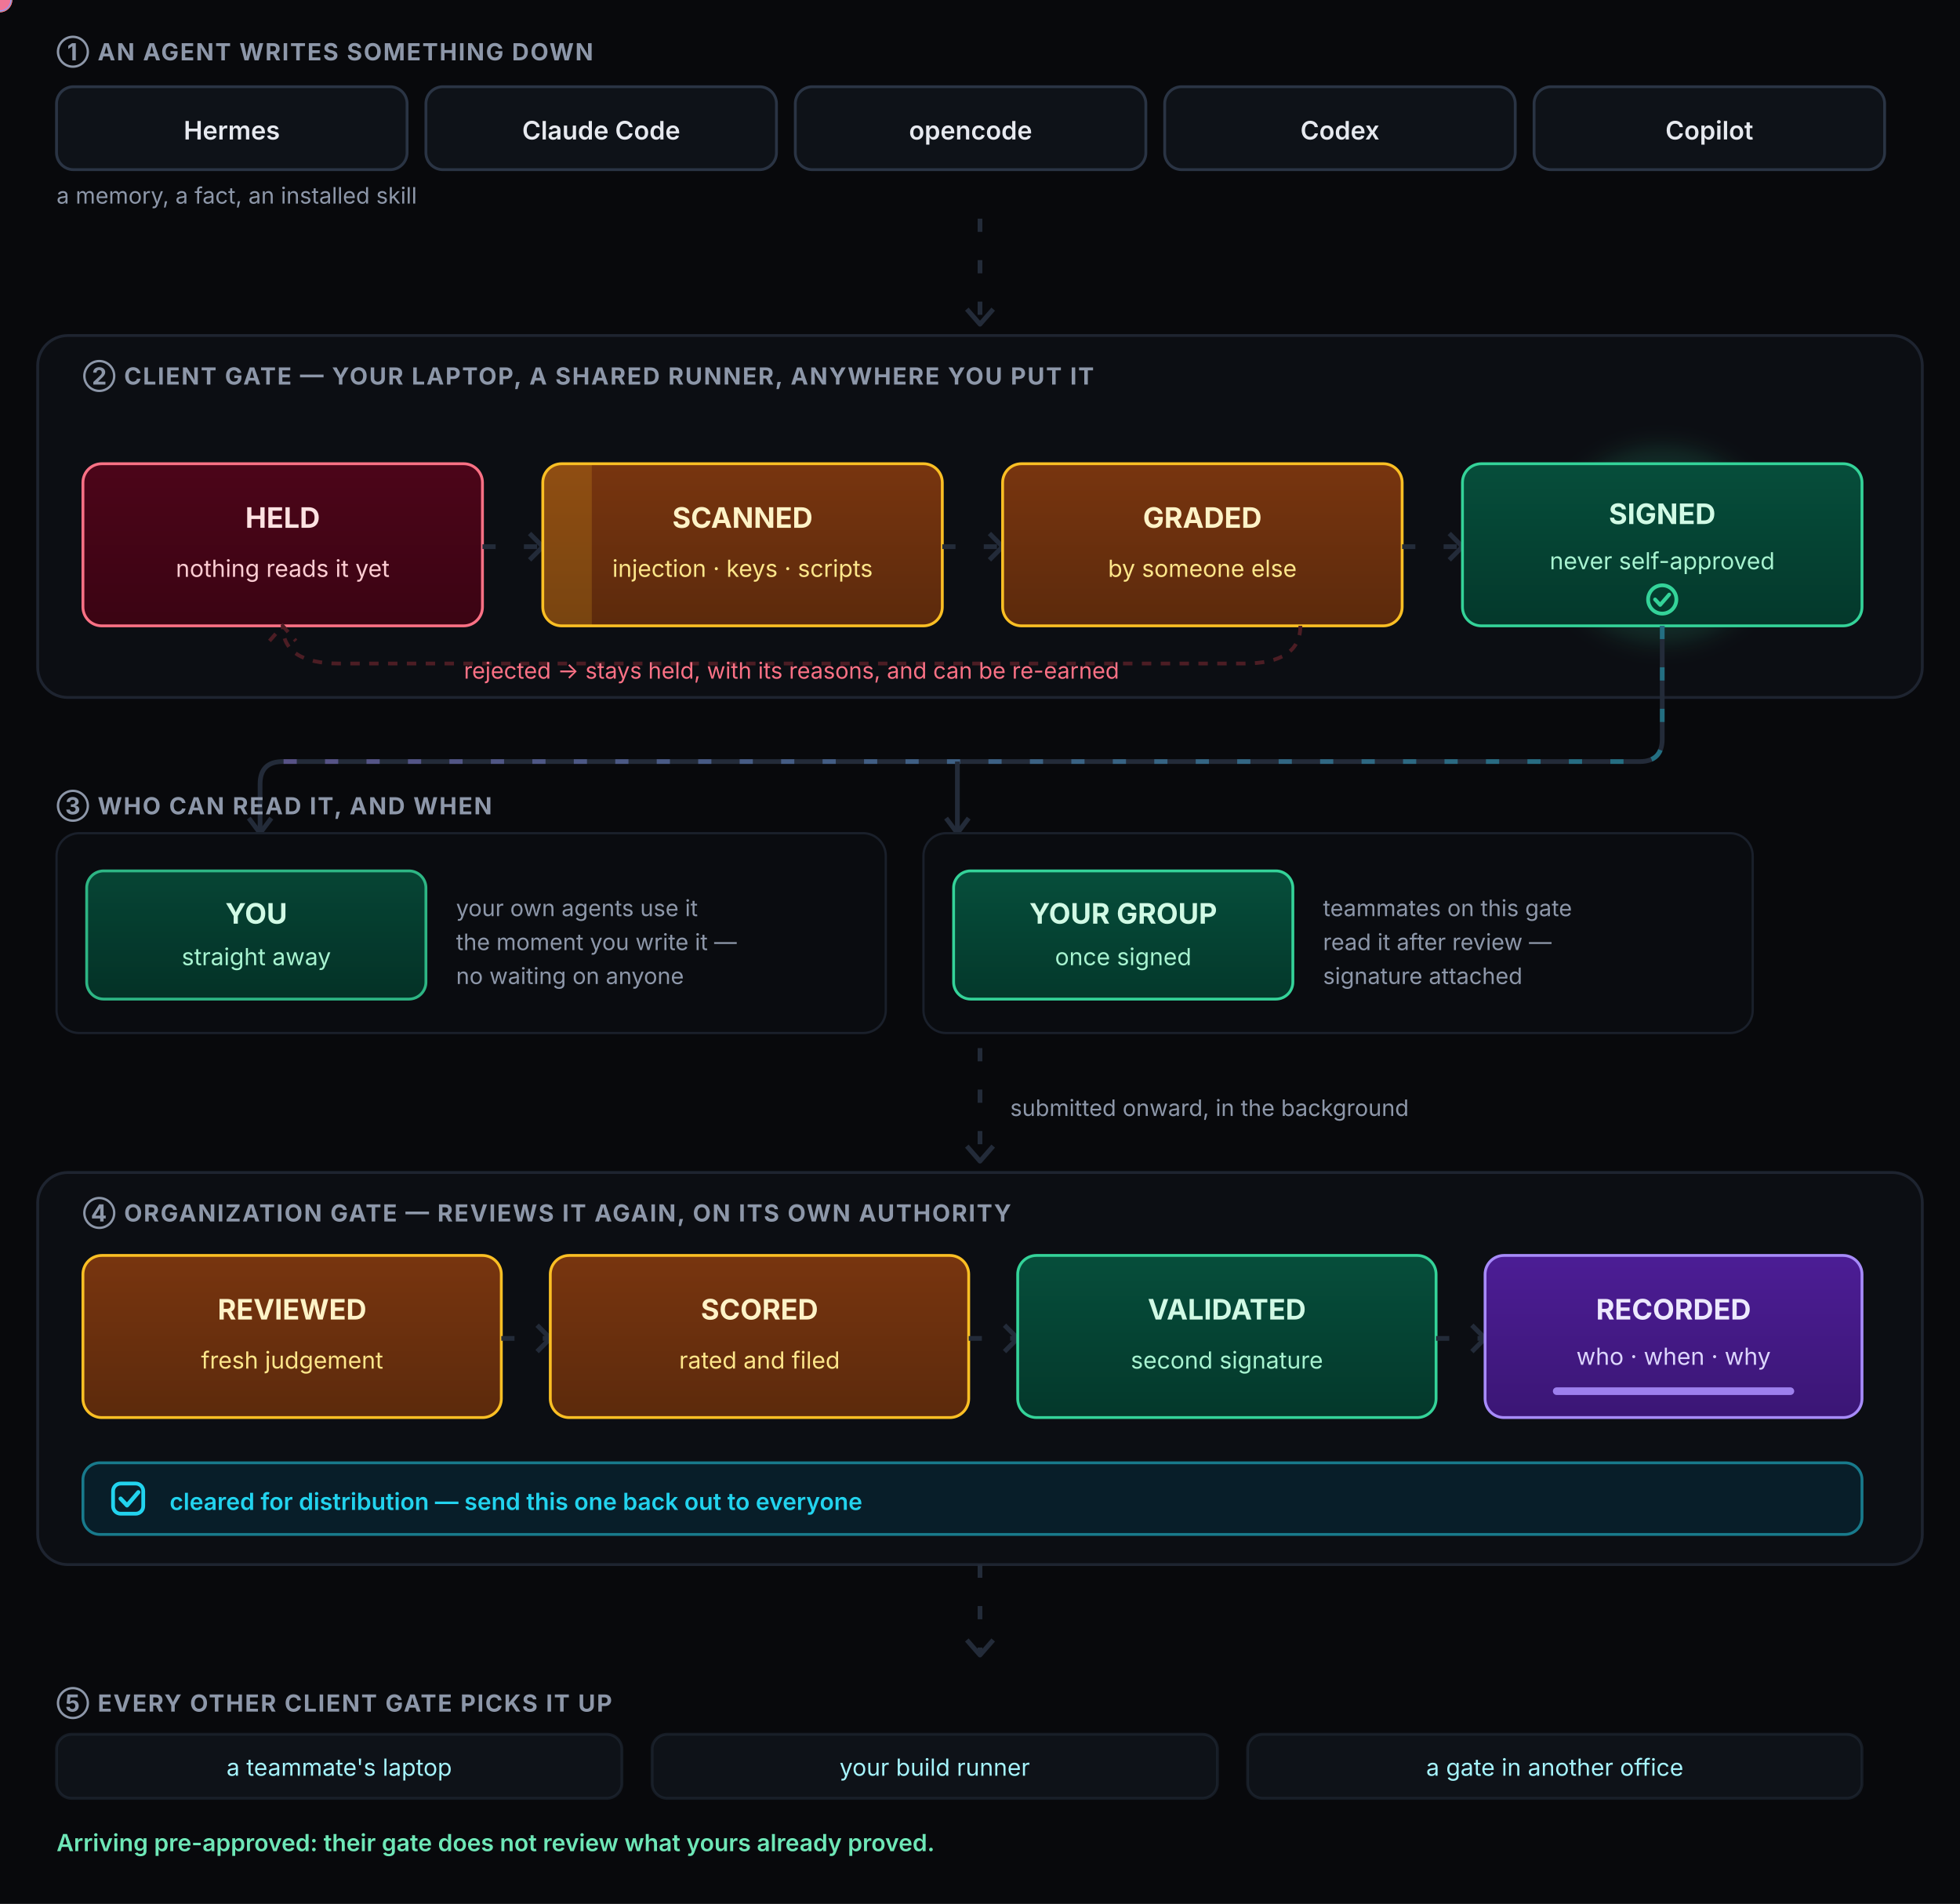
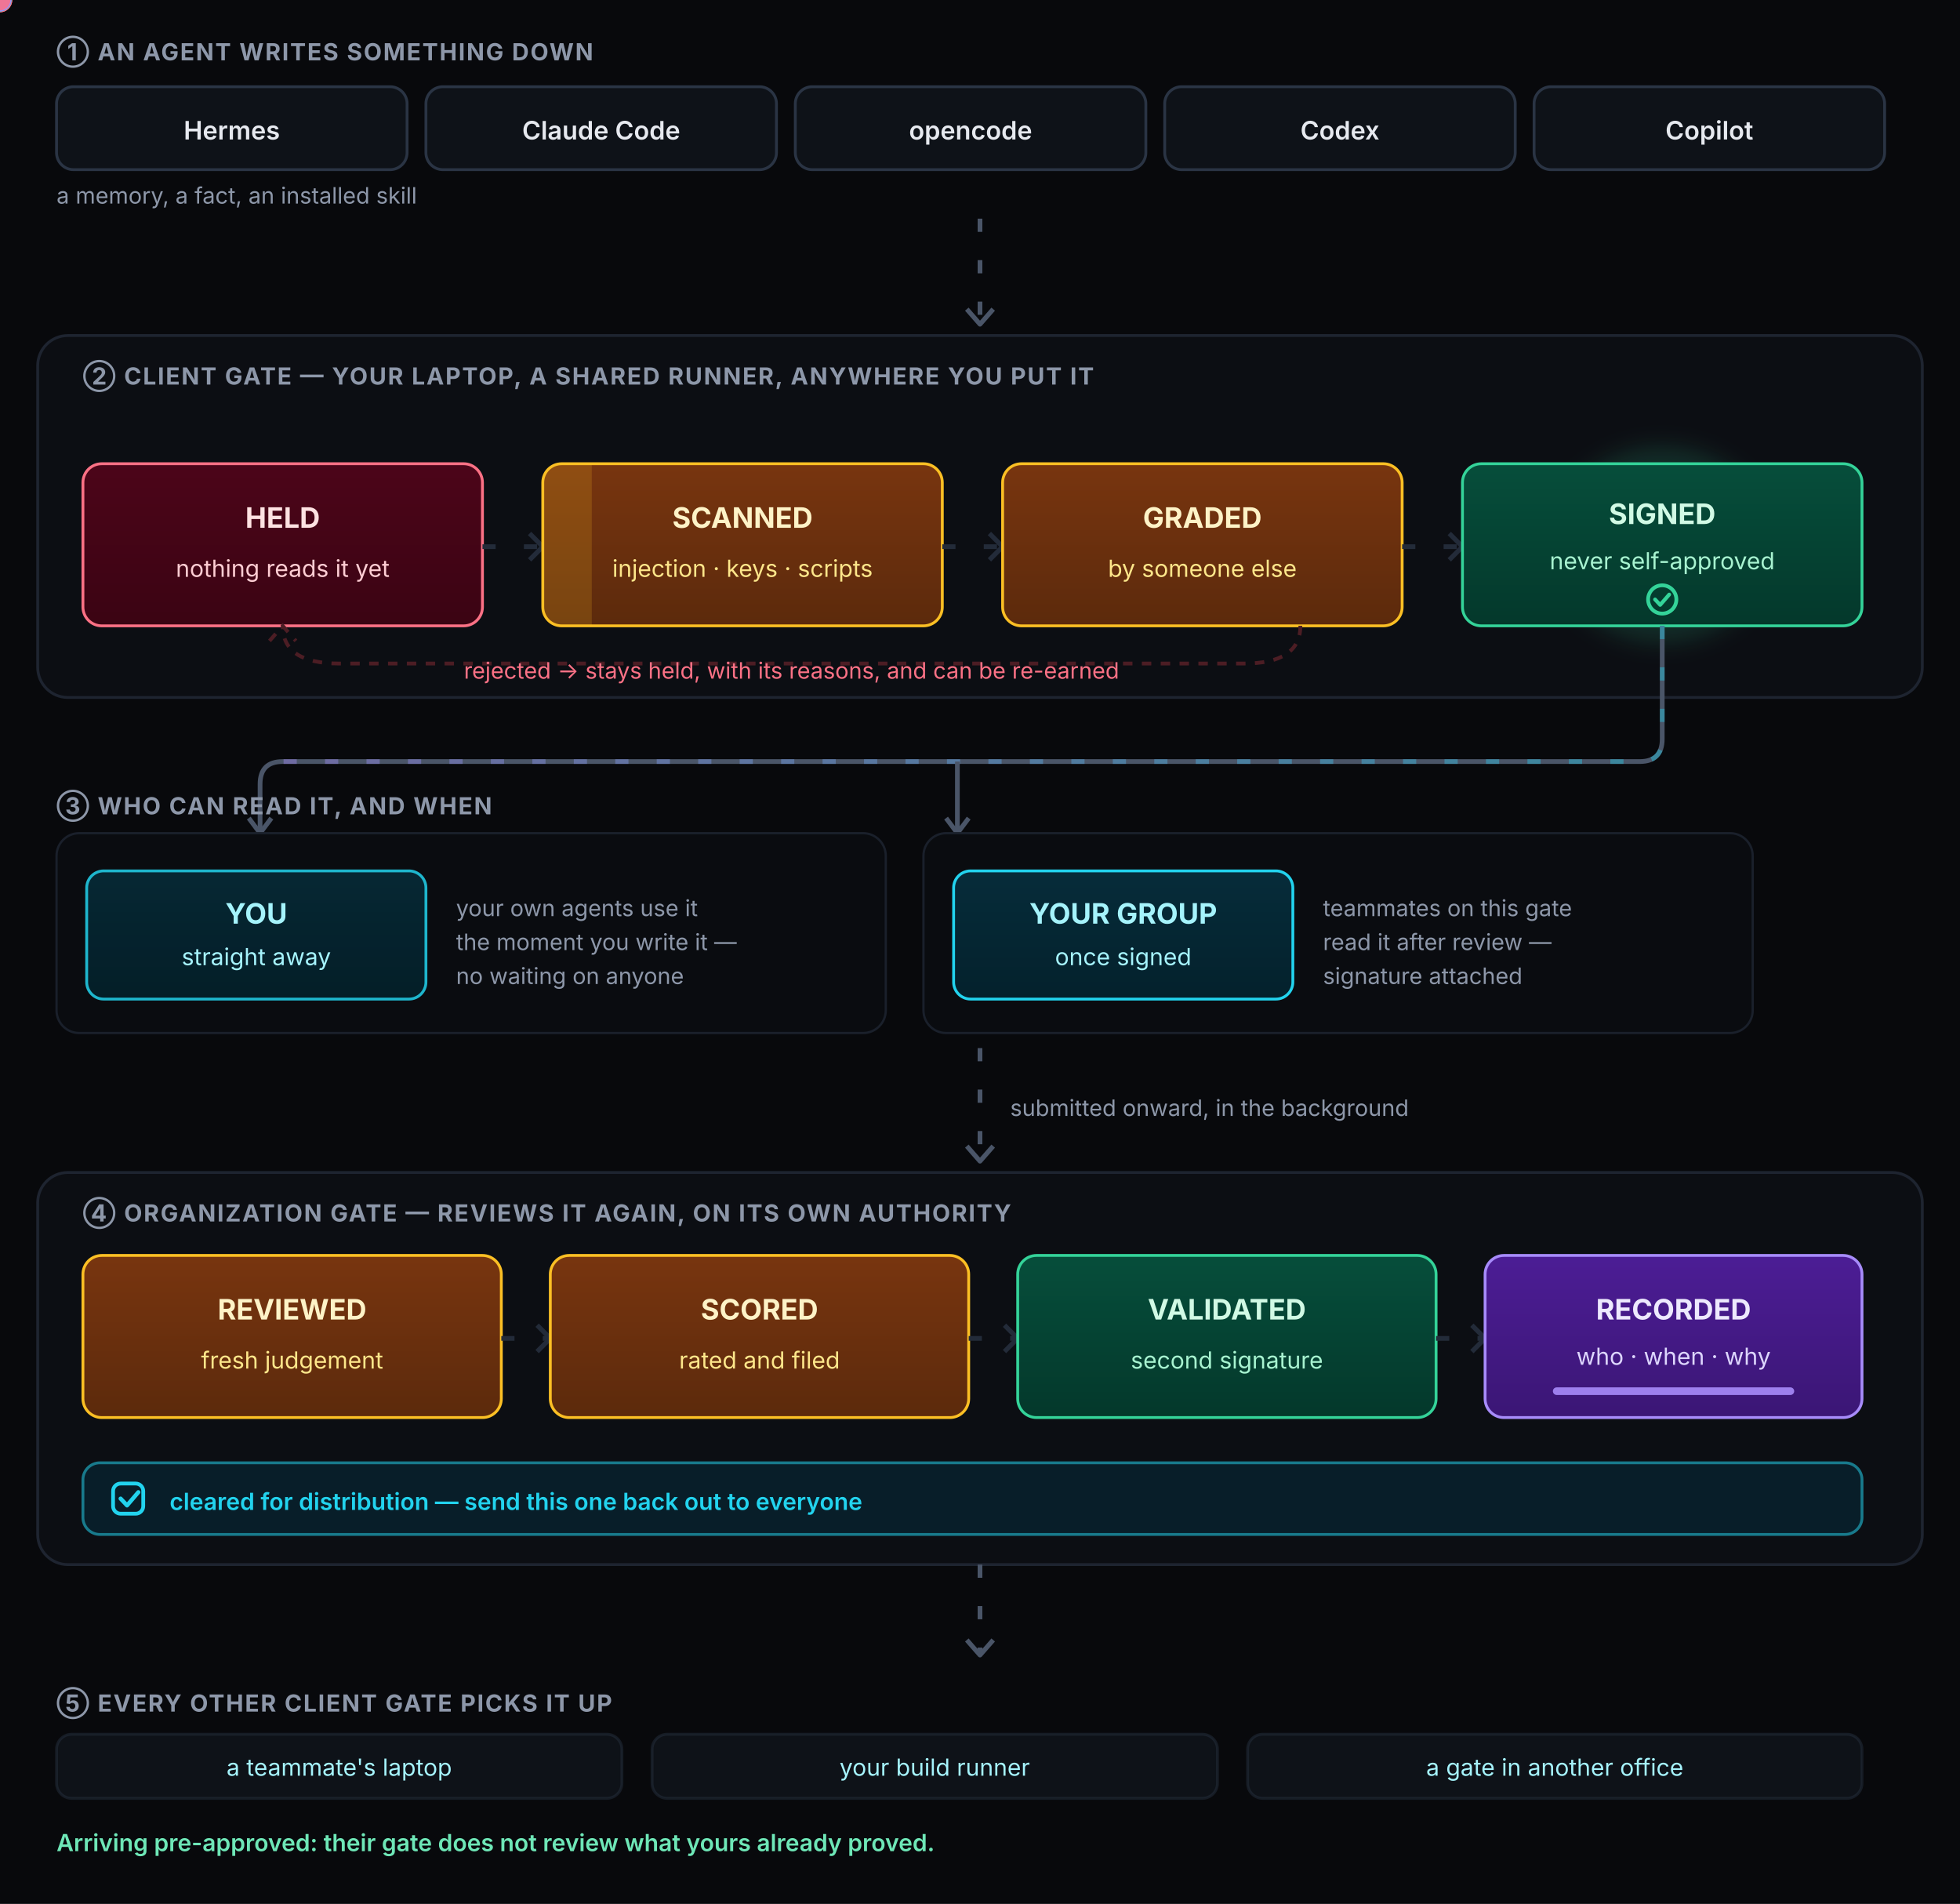
<svg xmlns="http://www.w3.org/2000/svg" viewBox="0 0 1040 1010" width="1040" height="1010" font-family="ui-sans-serif, system-ui, -apple-system, 'Segoe UI', Inter, sans-serif" role="img" aria-labelledby="ttl desc">
  <defs>
    <style>
      .panel   { fill:#0c0e13; stroke:#1e2430; stroke-width:1.5; }
      .panelIn { fill:#0a0c10; stroke:#1a202b; stroke-width:1.2; }
      .chip    { fill:#0e1218; stroke:#2a3444; stroke-width:1.5; }
      .zoneN   { font-size:12.5px; font-weight:700; letter-spacing:.06em; fill:#8d97a9; }
      .sName   { font-size:15px;   font-weight:650; }
      .cName   { font-size:13.5px; font-weight:600; fill:#e6e9ef; }
      .cap     { font-size:12px;   fill:#8d97a9; }
      .capB    { font-size:12.5px; font-weight:600; fill:#22d3ee; }
      .capG    { font-size:12.5px; font-weight:600; fill:#6ee7b7; }
      .capR    { font-size:12px;   fill:#fb7185; }
      .tHeld   { font-size:12.5px; fill:#fecdd3; }
      .tChk    { font-size:12.5px; fill:#fde68a; }
      .tOk     { font-size:12.5px; fill:#a7f3d0; }
      .tLed    { font-size:12.5px; fill:#ddd6fe; }
      .tCyn    { font-size:12.5px; fill:#a5f3fc; }
      .flow    { fill:none; stroke:#232b39; stroke-width:2.5; }
+       /* joins between zones must be followable, not inferred: the quiet
+          #232b39 within-zone stroke is 1.35:1 on this ground. */
+       .join    { fill:none; stroke:#4a5568; stroke-width:2.5; }
      .rej     { fill:none; stroke:#4c1d24; stroke-width:2; stroke-dasharray:5 5; }

      .crawl { stroke-dasharray:7 15; animation:crawl 1.5s linear infinite; }
      @keyframes crawl { to { stroke-dashoffset:-44; } }
      .breathe { animation:breathe 2.6s ease-in-out infinite; }
      @keyframes breathe { 0%,100%{opacity:.55} 50%{opacity:1} }
      .sweep { animation:sweep 2s cubic-bezier(.4,0,.6,1) infinite; }
      @keyframes sweep { 0%{transform:translateX(0);opacity:0} 12%{opacity:.9}
                         88%{opacity:.9} 100%{transform:translateX(150px);opacity:0} }
      .stamp { animation:stamp 3.2s ease-out infinite; transform-origin:center; }
      @keyframes stamp { 0%,62%{opacity:0;transform:scale(1.5)} 72%{opacity:1;transform:scale(1)}
                         96%{opacity:1} 100%{opacity:0} }
      .glowG { animation:breathe 3s ease-in-out infinite; }
      .tick  { animation:tick 4s ease-in-out infinite; transform-origin:center; }
      @keyframes tick { 0%,55%{opacity:.25} 65%,92%{opacity:1} 100%{opacity:.25} }

      @media (prefers-reduced-motion: reduce) {
        .crawl,.breathe,.sweep,.stamp,.glowG,.tick { animation:none; }
        .mover { display:none; }
      }
    </style>
    <linearGradient id="gHeld" x1="0" y1="0" x2="0" y2="1">
      <stop offset="0" stop-color="#4c0519" />
      <stop offset="1" stop-color="#3b0413" />
    </linearGradient>
    <linearGradient id="gChk" x1="0" y1="0" x2="0" y2="1">
      <stop offset="0" stop-color="#78350f" />
      <stop offset="1" stop-color="#5c2a0c" />
    </linearGradient>
    <linearGradient id="gOk" x1="0" y1="0" x2="0" y2="1">
      <stop offset="0" stop-color="#064e3b" />
      <stop offset="1" stop-color="#04382b" />
    </linearGradient>
+     <linearGradient id="gAud" x1="0" y1="0" x2="0" y2="1">
+       <stop offset="0" stop-color="#062c3a" />
+       <stop offset="1" stop-color="#04212c" />
+     </linearGradient>
    <linearGradient id="gLed" x1="0" y1="0" x2="0" y2="1">
      <stop offset="0" stop-color="#4c1d95" />
      <stop offset="1" stop-color="#3b1675" />
    </linearGradient>
    <linearGradient id="gBus" x1="0" y1="0" x2="1" y2="0">
      <stop offset="0" stop-color="#a78bfa" />
      <stop offset="1" stop-color="#22d3ee" />
    </linearGradient>
    <filter id="soft" x="-60%" y="-60%" width="220%" height="220%">
      <feGaussianBlur stdDeviation="6" />
    </filter>
    <path id="pIn" d="M 520 116 L 520 178" />
    <path id="pRow" d="M 150 300 L 890 300" />
    <path id="pMine" d="M 882 348 L 882 392 Q 882 404 870 404 L 150 404 Q 138 404 138 416 L 138 448" />
    <path id="pGrp" d="M 882 348 L 882 392 Q 882 404 870 404 L 520 404 Q 508 404 508 416 L 508 448" />
    <path id="pOrg" d="M 520 556 L 520 622" />
    <path id="pDist" d="M 520 830 L 520 884" />
    <path id="pRej" d="M 690 348 Q 690 368 660 368 L 180 368 Q 150 368 150 348" />
  </defs>
  <rect width="1040" height="1010" fill="#08090c" />
  <text class="zoneN" x="30" y="32">① AN AGENT WRITES SOMETHING DOWN</text>
  <g>
    <rect class="chip" x="30" y="46" width="186" height="44" rx="9" />
    <text class="cName" x="123" y="74" text-anchor="middle">Hermes</text>
    <rect class="chip" x="226" y="46" width="186" height="44" rx="9" />
    <text class="cName" x="319" y="74" text-anchor="middle">Claude Code</text>
    <rect class="chip" x="422" y="46" width="186" height="44" rx="9" />
    <text class="cName" x="515" y="74" text-anchor="middle">opencode</text>
    <rect class="chip" x="618" y="46" width="186" height="44" rx="9" />
    <text class="cName" x="711" y="74" text-anchor="middle">Codex</text>
    <rect class="chip" x="814" y="46" width="186" height="44" rx="9" />
    <text class="cName" x="907" y="74" text-anchor="middle">Copilot</text>
  </g>
  <text class="cap" x="30" y="108">a memory, a fact, an installed skill</text>
-   <path class="flow crawl" d="M 520 116 L 520 172" />
-   <path class="flow" d="M 513 164 L 520 172 L 527 164" stroke-linejoin="round" />
+   <path class="join crawl" d="M 520 116 L 520 172" />
+   <path class="join" d="M 513 164 L 520 172 L 527 164" stroke-linejoin="round" />
  <rect class="panel" x="20" y="178" width="1000" height="192" rx="16" />
  <text class="zoneN" x="44" y="204">② CLIENT GATE — YOUR LAPTOP, A SHARED RUNNER, ANYWHERE YOU PUT IT</text>
  <g>
    <rect class="breathe" x="44" y="246" width="212" height="86" rx="10" fill="url(#gHeld)" stroke="#fb7185" stroke-width="1.5" />
    <text class="sName" x="150" y="280" fill="#fee2e2" text-anchor="middle">HELD</text>
    <text class="tHeld" x="150" y="306" text-anchor="middle">nothing reads it yet</text>
  </g>
  <path class="flow crawl" d="M 256 290 L 288 290" />
  <path class="flow" d="M 281 283 L 288 290 L 281 297" stroke-linejoin="round" />
  <g>
    <rect x="288" y="246" width="212" height="86" rx="10" fill="url(#gChk)" stroke="#fbbf24" stroke-width="1.5" />
    <clipPath id="clipScan">
      <rect x="288" y="246" width="212" height="86" rx="10" />
    </clipPath>
    <g clip-path="url(#clipScan)">
      <rect class="sweep" x="288" y="246" width="26" height="86" fill="#fbbf24" opacity=".18" />
    </g>
    <text class="sName" x="394" y="280" fill="#fef3c7" text-anchor="middle">SCANNED</text>
    <text class="tChk" x="394" y="306" text-anchor="middle">injection · keys · scripts</text>
  </g>
  <path class="flow crawl" d="M 500 290 L 532 290" />
  <path class="flow" d="M 525 283 L 532 290 L 525 297" stroke-linejoin="round" />
  <g>
    <rect x="532" y="246" width="212" height="86" rx="10" fill="url(#gChk)" stroke="#fbbf24" stroke-width="1.5" />
    <text class="sName" x="638" y="280" fill="#fef3c7" text-anchor="middle">GRADED</text>
    <text class="tChk" x="638" y="306" text-anchor="middle">by someone else</text>
  </g>
  <path class="flow crawl" d="M 744 290 L 776 290" />
  <path class="flow" d="M 769 283 L 776 290 L 769 297" stroke-linejoin="round" />
  <g>
    <ellipse cx="882" cy="289" rx="58" ry="52" fill="#34d399" opacity=".16" filter="url(#soft)" class="glowG" />
    <rect x="776" y="246" width="212" height="86" rx="10" fill="url(#gOk)" stroke="#34d399" stroke-width="1.5" />
    <text class="sName" x="882" y="278" fill="#d1fae5" text-anchor="middle">SIGNED</text>
    <text class="tOk" x="882" y="302" text-anchor="middle">never self-approved</text>
    <g class="stamp">
      <circle cx="882" cy="318" r="7.5" fill="none" stroke="#34d399" stroke-width="2" />
      <path d="M 878.2 318 l 2.7 2.9 l 4.8 -5.5" fill="none" stroke="#34d399" stroke-width="2" stroke-linecap="round" stroke-linejoin="round" />
    </g>
  </g>
  <path class="rej" d="M 690 332 Q 690 352 660 352 L 180 352 Q 150 352 150 332" />
  <path class="rej" d="M 143 340 L 150 332 L 157 340" stroke-dasharray="0" />
  <text class="capR" x="420" y="360" text-anchor="middle">rejected → stays held, with its reasons, and can be re-earned</text>
-   <path class="flow" d="M 882 332 L 882 392 Q 882 404 870 404 L 150 404 Q 138 404 138 416 L 138 442" />
+   <path class="join" d="M 882 332 L 882 392 Q 882 404 870 404 L 150 404 Q 138 404 138 416 L 138 442" />
  <path d="M 882 332 L 882 392 Q 882 404 870 404 L 150 404" fill="none" stroke="url(#gBus)" stroke-width="2.5" opacity=".4" class="crawl" />
-   <path class="flow" d="M 508 404 L 508 442" />
-   <path class="flow" d="M 132 434 L 138 442 L 144 434" stroke-linejoin="round" />
-   <path class="flow" d="M 502 434 L 508 442 L 514 434" stroke-linejoin="round" />
+   <path class="join" d="M 508 404 L 508 442" />
+   <path class="join" d="M 132 434 L 138 442 L 144 434" stroke-linejoin="round" />
+   <path class="join" d="M 502 434 L 508 442 L 514 434" stroke-linejoin="round" />
  <text class="zoneN" x="30" y="432">③ WHO CAN READ IT, AND WHEN</text>
  <g>
    <rect class="panelIn" x="30" y="442" width="440" height="106" rx="12" />
-     <rect x="46" y="462" width="180" height="68" rx="9" fill="url(#gOk)" stroke="#34d399" stroke-width="1.5" opacity=".85" />
-     <text class="sName" x="136" y="490" fill="#d1fae5" text-anchor="middle">YOU</text>
-     <text class="tOk" x="136" y="512" text-anchor="middle">straight away</text>
+     <rect x="46" y="462" width="180" height="68" rx="9" fill="url(#gAud)" stroke="#22d3ee" stroke-width="1.5" opacity=".85" />
+     <text class="sName" x="136" y="490" fill="#a5f3fc" text-anchor="middle">YOU</text>
+     <text class="tCyn" x="136" y="512" text-anchor="middle">straight away</text>
    <text class="cap" x="242" y="486">your own agents use it</text>
    <text class="cap" x="242" y="504">the moment you write it —</text>
    <text class="cap" x="242" y="522">no waiting on anyone</text>
  </g>
  <g>
    <rect class="panelIn" x="490" y="442" width="440" height="106" rx="12" />
-     <rect x="506" y="462" width="180" height="68" rx="9" fill="url(#gOk)" stroke="#34d399" stroke-width="1.5" />
-     <text class="sName" x="596" y="490" fill="#d1fae5" text-anchor="middle">YOUR GROUP</text>
-     <text class="tOk" x="596" y="512" text-anchor="middle">once signed</text>
+     <rect x="506" y="462" width="180" height="68" rx="9" fill="url(#gAud)" stroke="#22d3ee" stroke-width="1.5" />
+     <text class="sName" x="596" y="490" fill="#a5f3fc" text-anchor="middle">YOUR GROUP</text>
+     <text class="tCyn" x="596" y="512" text-anchor="middle">once signed</text>
    <text class="cap" x="702" y="486">teammates on this gate</text>
    <text class="cap" x="702" y="504">read it after review —</text>
    <text class="cap" x="702" y="522">signature attached</text>
  </g>
-   <path class="flow crawl" d="M 520 556 L 520 616" />
-   <path class="flow" d="M 513 608 L 520 616 L 527 608" stroke-linejoin="round" />
+   <path class="join crawl" d="M 520 556 L 520 616" />
+   <path class="join" d="M 513 608 L 520 616 L 527 608" stroke-linejoin="round" />
  <text class="cap" x="536" y="592">submitted onward, in the background</text>
  <rect class="panel" x="20" y="622" width="1000" height="208" rx="16" />
  <text class="zoneN" x="44" y="648">④ ORGANIZATION GATE — REVIEWS IT AGAIN, ON ITS OWN AUTHORITY</text>
  <g>
    <rect x="44" y="666" width="222" height="86" rx="10" fill="url(#gChk)" stroke="#fbbf24" stroke-width="1.5" />
    <text class="sName" x="155" y="700" fill="#fef3c7" text-anchor="middle">REVIEWED</text>
    <text class="tChk" x="155" y="726" text-anchor="middle">fresh judgement</text>
  </g>
  <path class="flow crawl" d="M 266 710 L 292 710" />
  <path class="flow" d="M 285 703 L 292 710 L 285 717" stroke-linejoin="round" />
  <g>
    <rect x="292" y="666" width="222" height="86" rx="10" fill="url(#gChk)" stroke="#fbbf24" stroke-width="1.5" />
    <text class="sName" x="403" y="700" fill="#fef3c7" text-anchor="middle">SCORED</text>
    <text class="tChk" x="403" y="726" text-anchor="middle">rated and filed</text>
  </g>
  <path class="flow crawl" d="M 514 710 L 540 710" />
  <path class="flow" d="M 533 703 L 540 710 L 533 717" stroke-linejoin="round" />
  <g>
    <rect x="540" y="666" width="222" height="86" rx="10" fill="url(#gOk)" stroke="#34d399" stroke-width="1.5" />
    <text class="sName" x="651" y="700" fill="#d1fae5" text-anchor="middle">VALIDATED</text>
    <text class="tOk" x="651" y="726" text-anchor="middle">second signature</text>
  </g>
  <path class="flow crawl" d="M 762 710 L 788 710" />
  <path class="flow" d="M 781 703 L 788 710 L 781 717" stroke-linejoin="round" />
  <g>
    <rect x="788" y="666" width="200" height="86" rx="10" fill="url(#gLed)" stroke="#a78bfa" stroke-width="1.5" />
    <text class="sName" x="888" y="700" fill="#ede9fe" text-anchor="middle">RECORDED</text>
    <text class="tLed" x="888" y="724" text-anchor="middle">who · when · why</text>
    <g opacity=".9">
      <rect x="824" y="736" width="128" height="4" rx="2" fill="#a78bfa" opacity=".3" />
-       <rect x="824" y="736" width="128" height="4" rx="2" fill="#a78bfa">
+       <rect class="mover" x="824" y="736" width="128" height="4" rx="2" fill="#a78bfa">
        <animate attributeName="width" values="0;128" dur="3.2s" repeatCount="indefinite" />
      </rect>
    </g>
  </g>
  <g class="tick">
    <rect x="44" y="776" width="944" height="38" rx="9" fill="#062c3a" stroke="#22d3ee" stroke-width="1.5" opacity=".55" />
    <rect x="60" y="787" width="16" height="16" rx="4" fill="none" stroke="#22d3ee" stroke-width="2" />
    <path d="M 64 795 l 3.4 3.6 l 6 -7" fill="none" stroke="#22d3ee" stroke-width="2.2" stroke-linecap="round" stroke-linejoin="round" />
    <text class="capB" x="90" y="801">cleared for distribution — send this one back out to everyone</text>
  </g>
-   <path class="flow crawl" d="M 520 830 L 520 878" />
+   <path class="join crawl" d="M 520 830 L 520 878" />
  <path d="M 520 830 L 520 878" fill="none" stroke="url(#gBus)" stroke-width="2.5" opacity=".45" class="crawl" />
-   <path class="flow" d="M 513 870 L 520 878 L 527 870" stroke-linejoin="round" />
+   <path class="join" d="M 513 870 L 520 878 L 527 870" stroke-linejoin="round" />
  <text class="zoneN" x="30" y="908">⑤ EVERY OTHER CLIENT GATE PICKS IT UP</text>
  <g>
    <rect class="chip" x="30" y="920" width="300" height="34" rx="8" stroke="#22d3ee" stroke-opacity=".45" />
    <text class="tCyn" x="180" y="942" text-anchor="middle">a teammate's laptop</text>
    <rect class="chip" x="346" y="920" width="300" height="34" rx="8" stroke="#22d3ee" stroke-opacity=".45" />
    <text class="tCyn" x="496" y="942" text-anchor="middle">your build runner</text>
    <rect class="chip" x="662" y="920" width="326" height="34" rx="8" stroke="#22d3ee" stroke-opacity=".45" />
    <text class="tCyn" x="825" y="942" text-anchor="middle">a gate in another office</text>
  </g>
  <text class="capG" x="30" y="982">Arriving pre-approved: their gate does not review what yours already proved.</text>
  <g class="mover">
    <circle r="6" fill="#94a3b8">
      <animateMotion dur="6.4s" repeatCount="indefinite">
        <mpath href="#pIn" />
      </animateMotion>
      <animate attributeName="opacity" values="0;1;1;0" keyTimes="0;.12;.8;1" dur="6.4s" repeatCount="indefinite" />
    </circle>
    <circle r="6.5" fill="#fb7185">
      <animateMotion dur="6.4s" begin="-.5s" repeatCount="indefinite">
        <mpath href="#pRow" />
      </animateMotion>
      <animate attributeName="fill" values="#fb7185;#fb7185;#fbbf24;#fbbf24;#34d399;#34d399" keyTimes="0;.18;.32;.66;.8;1" dur="6.4s" begin="-.5s" repeatCount="indefinite" />
      <animate attributeName="r" values="6.5;6.5;7.5;6.5" keyTimes="0;.6;.72;1" dur="6.4s" begin="-.5s" repeatCount="indefinite" />
    </circle>
    <circle r="6.5" fill="#fb7185">
      <animateMotion dur="6.4s" begin="-3.7s" repeatCount="indefinite">
        <mpath href="#pRow" />
      </animateMotion>
      <animate attributeName="fill" values="#fb7185;#fb7185;#fbbf24;#fbbf24;#34d399;#34d399" keyTimes="0;.18;.32;.66;.8;1" dur="6.4s" begin="-3.7s" repeatCount="indefinite" />
    </circle>
-     <circle r="6" fill="#34d399">
+     <circle r="6" fill="#22d3ee">
      <animateMotion dur="6.4s" begin="-1.7s" repeatCount="indefinite">
        <mpath href="#pMine" />
      </animateMotion>
    </circle>
-     <circle r="6" fill="#34d399">
+     <circle r="6" fill="#22d3ee">
      <animateMotion dur="6.4s" begin="-2.4s" repeatCount="indefinite">
        <mpath href="#pGrp" />
      </animateMotion>
    </circle>
    <circle r="6" fill="#34d399">
      <animateMotion dur="6.4s" begin="-3.1s" repeatCount="indefinite">
        <mpath href="#pOrg" />
      </animateMotion>
      <animate attributeName="fill" values="#34d399;#fbbf24" keyTimes="0;.8" dur="6.4s" begin="-3.1s" repeatCount="indefinite" />
    </circle>
    <circle r="6" fill="#a78bfa">
      <animateMotion dur="6.4s" begin="-4.8s" repeatCount="indefinite">
        <mpath href="#pDist" />
      </animateMotion>
      <animate attributeName="fill" values="#a78bfa;#22d3ee" keyTimes="0;.7" dur="6.4s" begin="-4.8s" repeatCount="indefinite" />
    </circle>
    <circle r="5.5" fill="#fb7185" opacity=".85">
      <animateMotion dur="12.8s" begin="-1s" repeatCount="indefinite">
        <mpath href="#pRej" />
      </animateMotion>
      <animate attributeName="opacity" values="0;.9;.9;0" keyTimes="0;.06;.46;.52" dur="12.8s" begin="-1s" repeatCount="indefinite" />
    </circle>
  </g>
</svg>
